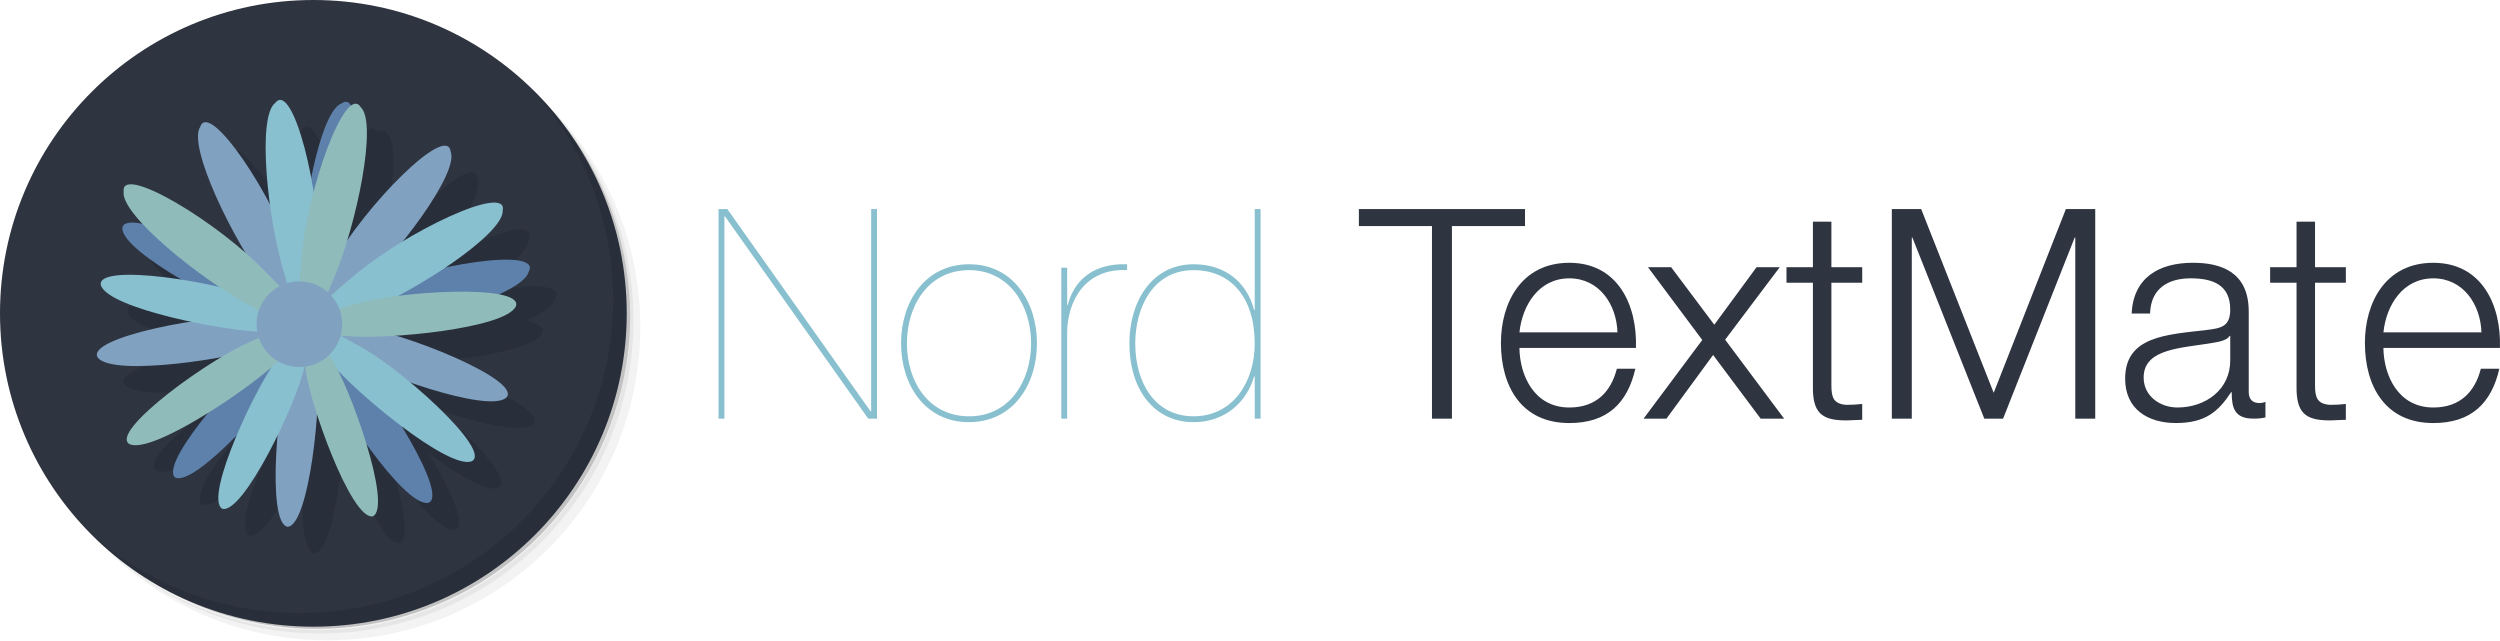
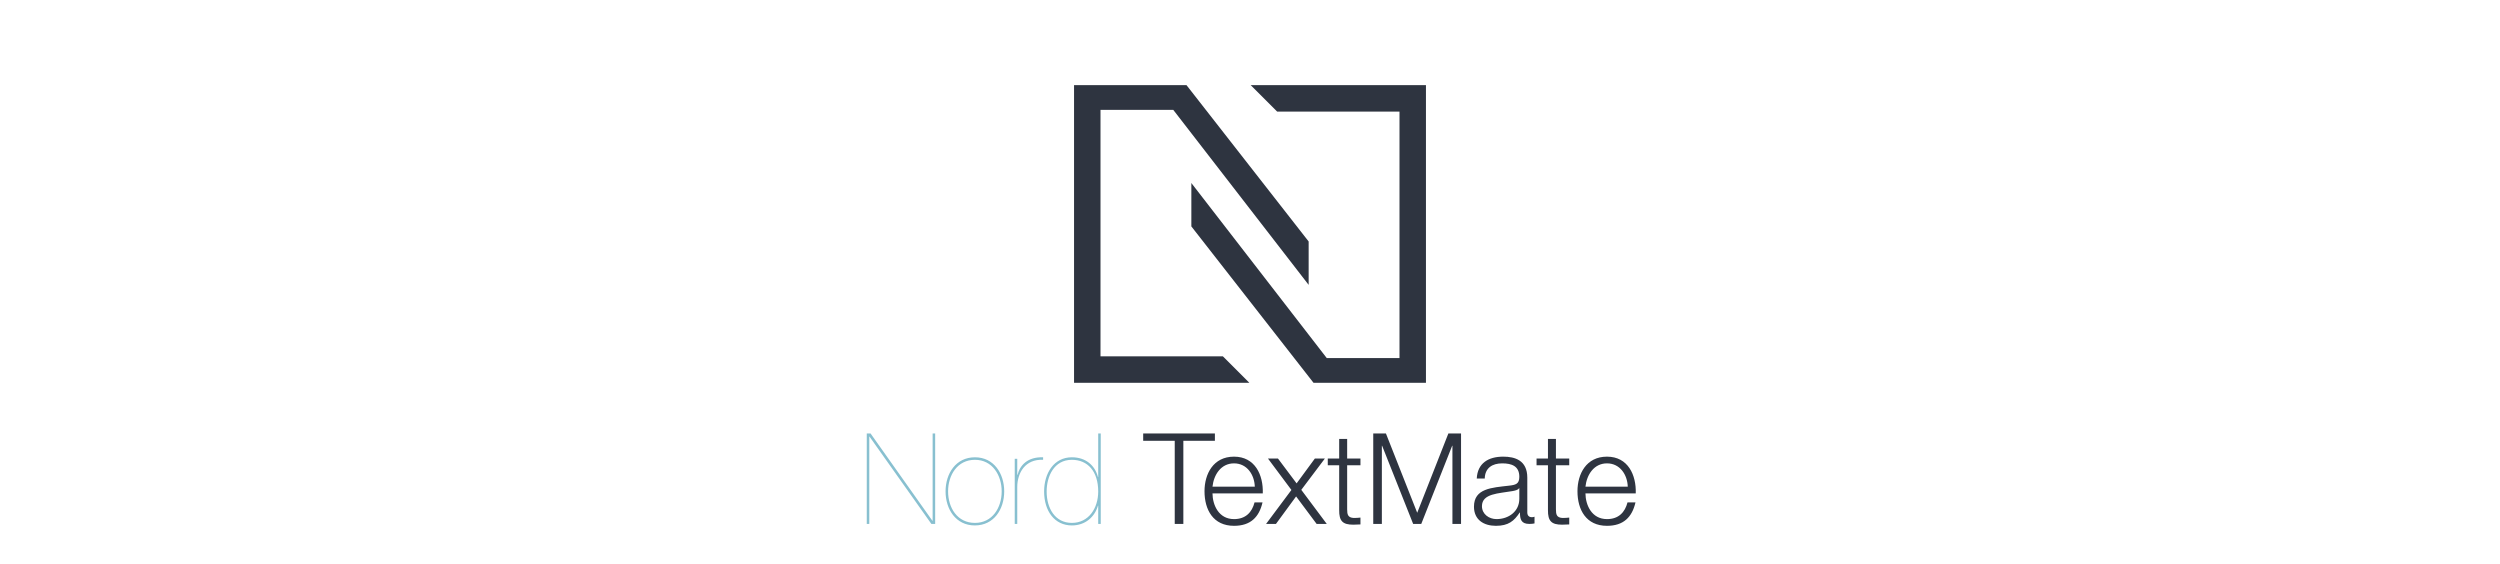
- <svg xmlns="http://www.w3.org/2000/svg" width="187.411" height="48" viewBox="0 0 187.411 48">
-   <path fill="none" d="M52.676 15.675h135.769v16.649H52.676z" />
-   <path fill="#88C0D0" d="M53.864 15.673h.66l10.738 15.161h.044V15.673h.44v15.71h-.66l-10.737-15.16h-.044v15.16h-.44v-15.71zm18.788 4.137c3.301 0 5.083 2.838 5.083 5.918 0 3.104-1.782 5.919-5.105 5.919-3.3 0-5.083-2.815-5.083-5.919.001-3.08 1.783-5.918 5.105-5.918zm0 11.398c3.015 0 4.643-2.618 4.643-5.479 0-2.816-1.628-5.479-4.643-5.479-3.058 0-4.665 2.663-4.665 5.479.001 2.86 1.607 5.479 4.665 5.479zm7.348.175h-.44v-11.31H80v2.794h.044c.418-1.672 1.738-3.146 4.444-3.059v.44C81.386 20.096 80 22.516 80 24.98v6.403zm14.059-15.71h.44v15.71h-.44v-3.169h-.044c-.572 1.98-2.222 3.433-4.533 3.433-2.992 0-4.818-2.485-4.818-5.896 0-3.168 1.694-5.941 4.818-5.941 2.398 0 4.005 1.386 4.533 3.433h.044v-7.57zm-4.577 4.577c-3.102 0-4.378 2.883-4.378 5.501 0 2.904 1.452 5.457 4.378 5.457 2.905 0 4.577-2.53 4.577-5.457 0-3.499-1.827-5.501-4.577-5.501z" />
-   <path fill="#2E3440" d="M101.868 15.673h12.454v1.276h-5.479v14.434h-1.496V16.949h-5.479v-1.276zm12.035 10.408c.021 2.024 1.078 4.467 3.74 4.467 2.024 0 3.124-1.188 3.564-2.905h1.386c-.594 2.575-2.09 4.071-4.95 4.071-3.608 0-5.127-2.772-5.127-6.007 0-2.993 1.519-6.007 5.127-6.007 3.652 0 5.104 3.19 4.994 6.381h-8.734zm7.349-1.166c-.066-2.09-1.364-4.049-3.608-4.049-2.267 0-3.521 1.98-3.74 4.049h7.348zm6.357.571l-4.07-5.456h1.737l3.235 4.313 3.168-4.313h1.738l-4.093 5.435 4.423 5.919h-1.76l-3.565-4.774-3.498 4.774h-1.716l4.401-5.898zm9.68-5.456h2.311v1.166h-2.311v7.657c0 .902.132 1.43 1.122 1.496.396 0 .792-.021 1.188-.066v1.188c-.418 0-.814.044-1.232.044-1.849 0-2.486-.615-2.464-2.553v-7.767h-1.98V20.03h1.98v-3.411h1.386v3.411zm4.531-4.357h2.2l5.436 13.774 5.412-13.774h2.2v15.71h-1.496V17.807h-.044l-5.368 13.576h-1.408l-5.392-13.576h-.044v13.576h-1.496v-15.71zm17.975 7.833c.132-2.663 2.002-3.807 4.599-3.807 2.002 0 4.181.616 4.181 3.652v6.028c0 .529.264.837.813.837.154 0 .33-.044.44-.089v1.167a3.86 3.86 0 0 1-.902.088c-1.408 0-1.628-.792-1.628-1.98h-.044c-.969 1.475-1.959 2.311-4.137 2.311-2.091 0-3.807-1.034-3.807-3.322 0-3.19 3.103-3.301 6.095-3.653 1.145-.132 1.782-.286 1.782-1.54 0-1.871-1.342-2.333-2.971-2.333-1.716 0-2.992.792-3.036 2.641h-1.385zm7.393 1.672h-.044c-.176.33-.792.44-1.166.507-2.354.418-5.281.396-5.281 2.617 0 1.387 1.232 2.245 2.531 2.245 2.112 0 3.982-1.343 3.96-3.564v-1.805zm6.357-5.148h2.311v1.166h-2.311v7.657c0 .902.132 1.43 1.122 1.496.396 0 .792-.021 1.188-.066v1.188c-.418 0-.814.044-1.232.044-1.849 0-2.486-.615-2.464-2.553v-7.767h-1.98V20.03h1.98v-3.411h1.386v3.411zm5.126 6.051c.021 2.024 1.078 4.467 3.74 4.467 2.024 0 3.124-1.188 3.564-2.905h1.386c-.594 2.575-2.09 4.071-4.95 4.071-3.608 0-5.127-2.772-5.127-6.007 0-2.993 1.519-6.007 5.127-6.007 3.652 0 5.104 3.19 4.994 6.381h-8.734zm7.349-1.166c-.066-2.09-1.364-4.049-3.608-4.049-2.267 0-3.521 1.98-3.74 4.049h7.348z" />
-   <path opacity=".05" d="M36.063 4.085c5.983 4.148 9.895 11.061 9.895 18.894 0 12.691-10.284 22.979-22.98 22.979-7.833 0-14.746-3.909-18.895-9.894a23.787 23.787 0 0 0 3.862 5.075 23.418 23.418 0 0 0 15.799 6.096c12.974 0 23.491-10.519 23.491-23.49a23.407 23.407 0 0 0-6.096-15.798 23.743 23.743 0 0 0-5.076-3.862zm5.076 3.862A23.398 23.398 0 0 1 47.491 24c0 12.973-10.517 23.49-23.491 23.49a23.399 23.399 0 0 1-16.054-6.351C12.194 45.371 18.039 48 24.51 48 37.483 48 48 37.483 48 24.511c0-6.47-2.63-12.317-6.861-16.564z" />
-   <path opacity=".1" d="M41.14 7.947a23.411 23.411 0 0 1 6.097 15.798c0 12.974-10.517 23.49-23.491 23.49a23.42 23.42 0 0 1-15.8-6.096 23.402 23.402 0 0 0 16.055 6.351c12.974 0 23.49-10.518 23.49-23.49 0-6.21-2.414-11.853-6.351-16.053z" />
-   <path opacity=".2" d="M30.896 1.404c8.799 3.221 15.064 11.66 15.064 21.58 0 12.69-10.285 22.979-22.979 22.979-9.915 0-18.355-6.265-21.571-15.063 4.008 12.338 17.259 19.093 29.598 15.085a23.488 23.488 0 0 0 16.234-22.234A23.489 23.489 0 0 0 30.9 1.409l-.004-.005z" />
-   <path fill="#2E3440" d="M23.491 0c12.974 0 23.491 10.516 23.491 23.489 0 12.974-10.517 23.49-23.491 23.49S0 36.463 0 23.489C0 10.516 10.517 0 23.491 0z" />
-   <path opacity=".1" d="M39.862 6.67a23.403 23.403 0 0 1 6.097 15.798c0 12.974-10.517 23.49-23.49 23.49a23.42 23.42 0 0 1-15.8-6.096c4.268 4.382 10.224 7.117 16.821 7.117 12.974 0 23.49-10.518 23.49-23.49 0-6.599-2.734-12.552-7.118-16.819z" />
-   <path opacity=".1" d="M35.404 22.048c2.408-1.618 4.316-3.313 4.279-4.246.353-1.535-3.71.003-7.474 2.281 2.207-2.756 3.99-5.7 3.575-6.724-.224-1.859-4.852 2.478-7.751 6.649 1.234-4.061 2.01-9.048 1.009-9.972-.196-.313-.445-.329-.724-.125-.18-.295-.417-.375-.717-.16-.875.324-1.704 2.736-2.27 5.58-.691-3.688-1.855-6.705-2.701-5.617-.883.664-.869 4.106-.396 7.604-2.054-3.889-4.746-7.298-5.234-5.801-.747 1.138 1.214 5.789 3.396 9.43-3.823-3.345-9.365-6.431-9.131-4.573-.077.541.487 1.41 1.412 2.408-.911-.187-1.501-.114-1.508.362.058.923 2.075 2.43 4.431 3.813-3.259-.511-6.321-.572-6.032.453.374 1.018 3.552 2.032 6.718 2.702-3.745.581-7.652 1.721-6.943 2.713.844 1.009 5.57.617 9.239-.051-3.602 2.153-8.133 5.814-6.869 6.521.889.412 3.398-.801 5.875-2.34-1.718 2.105-3.031 4.186-2.496 4.807.69.477 2.689-1.126 4.643-3.115-1.083 2.569-1.793 5.031-1.088 5.484.924.301 2.73-2.57 4.16-5.497-.281 3.245-.209 6.637.737 6.854 1.159-.035 1.975-4.748 2.218-8.431 1.128 3.514 3.062 7.889 4.195 7.642.731-.372.309-2.793-.479-5.395 1.705 2.366 3.563 4.44 4.542 4.398 1.058-.129-.18-2.932-1.908-5.744 2.185 1.645 4.354 2.926 5.229 2.623 1.12-.486-1.65-3.476-4.566-5.902 3.062 1.057 6.314 1.825 7.16 1.145 1.054-.991-4.218-3.445-8.233-4.663 3.72-.242 8.39-1.008 8.964-2.188.174-.443-.34-.737-1.253-.911 1.233-.57 2.083-1.159 2.218-1.688.679-1.198-2.556-1.109-6.227-.326z" />
-   <path fill="#5E81AC" d="M9.169 17.146c.116 1.837 7.979 5.985 10.86 6.868 1.209.44 1.824.599 2.25.693-.348.227-.813.525-1.734 1.263-2.155 1.422-8.527 8.546-7.453 9.795 1.356.937 7.769-6.15 8.957-8.442.637-.994.884-1.488 1.073-1.858.139.415.362 1.009.926 2.165 1.182 2.771 6.134 10.156 7.974 10.076 1.844-.223-3.279-8.574-5.832-10.928-.978-1.049-1.534-1.528-1.929-1.867.584.006 1.509-.018 3.147-.215 4.428-.424 11.801-2.664 12.223-4.319 1.065-1.882-7.504-.597-12.281 1.575-1.748.72-2.679 1.242-3.258 1.588.284-.612.705-1.593 1.236-3.406 1.657-4.979 2.033-13.637.273-12.379-1.602.593-3.053 8.162-3.007 12.61-.025 1.649.049 2.572.117 3.152-.378-.356-.914-.859-2.06-1.721-2.609-2.293-11.454-6.507-11.482-4.65z" />
-   <path fill="#81A1C1" d="M7.344 26.826c1.182 1.412 9.974.086 12.817-.91 1.234-.363 1.822-.6 2.222-.777-.146.389-.344.904-.647 2.045-.892 2.423-1.797 11.938-.191 12.307 1.647-.05 2.607-9.56 2.204-12.109-.076-1.178-.171-1.722-.238-2.132.358.251.889.597 2.029 1.193 2.596 1.53 10.962 4.539 12.396 3.384 1.353-1.272-7.726-4.959-11.176-5.339-1.41-.265-2.143-.321-2.661-.359.473-.342 1.206-.909 2.406-2.04 3.314-2.968 7.921-9.145 7.28-10.727-.258-2.147-6.396 3.97-8.954 8.552-.98 1.617-1.42 2.588-1.681 3.211-.135-.661-.377-1.7-1.025-3.477-1.618-4.991-6.451-12.185-7.122-10.128-.937 1.427 2.383 8.382 5.058 11.937.958 1.343 1.566 2.042 1.964 2.469-.516-.063-1.245-.15-2.679-.164-3.461-.3-13.082 1.554-12.002 3.064z" />
-   <path fill="#88C0D0" d="M7.569 21.412c.635 1.728 9.356 3.455 12.37 3.479 1.284.076 1.918.053 2.354.021-.269.316-.63.734-1.301 1.705-1.658 1.979-5.729 10.625-4.343 11.517 1.568.51 5.688-8.114 6.171-10.65.326-1.134.421-1.679.497-2.087.251.358.634.863 1.505 1.811 1.925 2.318 8.781 7.979 10.52 7.378 1.704-.74-5.592-7.28-8.711-8.806-1.237-.727-1.907-1.027-2.382-1.238.561-.163 1.442-.448 2.955-1.106 4.123-1.672 10.548-5.926 10.479-7.632.484-2.108-7.362 1.572-11.319 5.019-1.47 1.189-2.212 1.955-2.669 2.453.097-.668.22-1.728.211-3.619.166-5.244-1.948-13.649-3.275-11.941-1.365 1.027-.593 8.694.721 12.944.448 1.588.783 2.451 1.013 2.988-.464-.234-1.121-.563-2.466-1.061-3.154-1.451-12.835-2.962-12.33-1.175z" />
-   <path fill="#8FBCBB" d="M9.714 33.297c1.67.772 9.059-4.173 11.206-6.286.962-.855 1.394-1.32 1.68-1.65.034.414.075.965.286 2.125.227 2.572 3.462 11.566 5.073 11.216 1.469-.748-1.716-9.76-3.167-11.895-.571-1.032-.888-1.485-1.124-1.827.431.075 1.059.162 2.345.216 3 .278 11.851-.567 12.656-2.222.682-1.728-9.103-1.194-12.386-.067-1.388.361-2.075.623-2.56.808.283-.511.702-1.335 1.307-2.871 1.734-4.097 3.27-11.649 2.015-12.807-1.149-1.833-4.094 6.317-4.456 11.553-.198 1.88-.181 2.947-.152 3.621-.404-.541-1.066-1.376-2.409-2.708-3.591-3.826-11.029-8.274-10.759-6.128-.239 1.69 5.728 6.567 9.662 8.643 1.439.806 2.287 1.179 2.829 1.396-.493.163-1.19.395-2.494.993-3.259 1.208-11.173 6.983-9.552 7.89z" />
-   <circle fill="#81A1C1" cx="22.445" cy="24.303" r="3.211" />
+ <svg xmlns="http://www.w3.org/2000/svg" width="888" height="200" viewBox="0 0 888 200">
+   <path fill="none" d="M305.442 153.966h277.115v33.796H305.442z" />
+   <path fill="#88C0D0" d="M307.872 153.967h1.35l21.959 31.004h.09v-31.004h.9v32.129h-1.35l-21.959-31.004h-.09v31.004h-.9v-32.129zm38.43 8.46c6.75 0 10.395 5.805 10.395 12.104 0 6.345-3.645 12.104-10.44 12.104-6.75 0-10.395-5.76-10.395-12.104 0-6.3 3.645-12.104 10.44-12.104zm0 23.308c6.165 0 9.495-5.354 9.495-11.204 0-5.76-3.33-11.205-9.495-11.205-6.255 0-9.54 5.445-9.54 11.205 0 5.85 3.285 11.204 9.54 11.204zm15.03.361h-.9v-23.129h.9v5.715h.09c.855-3.42 3.555-6.435 9.09-6.255v.899c-6.345-.314-9.18 4.636-9.18 9.675v13.095zm28.753-32.129h.9v32.129h-.9v-6.479h-.09c-1.17 4.05-4.545 7.02-9.27 7.02-6.12 0-9.855-5.085-9.855-12.06 0-6.479 3.465-12.149 9.855-12.149 4.905 0 8.189 2.835 9.27 7.02h.09v-15.481zm-9.359 9.359c-6.345 0-8.955 5.896-8.955 11.25 0 5.939 2.97 11.159 8.955 11.159 5.939 0 9.359-5.175 9.359-11.159 0-7.154-3.734-11.25-9.359-11.25z" />
+   <path fill="#2E3440" d="M406.061 153.967h25.469v2.61h-11.205v29.519h-3.06v-29.519H406.06v-2.61zm24.615 21.284c.045 4.14 2.205 9.135 7.65 9.135 4.14 0 6.39-2.43 7.29-5.939h2.834c-1.215 5.265-4.274 8.324-10.124 8.324-7.38 0-10.485-5.67-10.485-12.284 0-6.12 3.105-12.284 10.485-12.284 7.469 0 10.44 6.524 10.215 13.049h-17.865zm15.029-2.385c-.135-4.274-2.79-8.279-7.379-8.279-4.635 0-7.2 4.05-7.65 8.279h15.029zm13.006 1.17l-8.326-11.159h3.555l6.615 8.819 6.48-8.819h3.555l-8.369 11.114 9.045 12.104h-3.602l-7.289-9.765-7.154 9.765h-3.51l9-12.059zm19.799-11.159h4.725v2.385h-4.725v15.659c0 1.845.27 2.925 2.295 3.06.811 0 1.619-.045 2.43-.135v2.43c-.855 0-1.664.09-2.52.09-3.779 0-5.084-1.26-5.039-5.22v-15.884h-4.051v-2.385h4.051v-6.975h2.834v6.975zm9.269-8.91h4.5l11.115 28.169 11.068-28.169h4.5v32.129h-3.061v-27.764h-.09l-10.979 27.764h-2.881l-11.023-27.764h-.09v27.764h-3.061v-32.129zm36.764 16.019c.271-5.444 4.096-7.784 9.406-7.784 4.094 0 8.549 1.26 8.549 7.469v12.33c0 1.08.539 1.71 1.664 1.71.316 0 .676-.09.9-.18v2.385c-.629.135-1.08.18-1.844.18-2.881 0-3.33-1.62-3.33-4.05h-.09c-1.98 3.015-4.006 4.725-8.461 4.725-4.273 0-7.783-2.114-7.783-6.795 0-6.524 6.344-6.749 12.463-7.47 2.34-.27 3.645-.585 3.645-3.149 0-3.825-2.744-4.77-6.074-4.77-3.51 0-6.119 1.619-6.209 5.399h-2.836zm15.119 3.42h-.09c-.359.675-1.619.9-2.385 1.035-4.814.854-10.799.81-10.799 5.354 0 2.835 2.52 4.59 5.174 4.59 4.32 0 8.146-2.745 8.1-7.29v-3.689zm13.006-10.529h4.725v2.385h-4.725v15.659c0 1.845.27 2.925 2.295 3.06.811 0 1.619-.045 2.43-.135v2.43c-.855 0-1.664.09-2.52.09-3.779 0-5.084-1.26-5.039-5.22v-15.884h-4.051v-2.385h4.051v-6.975h2.834v6.975zm10.484 12.374c.045 4.14 2.205 9.135 7.65 9.135 4.139 0 6.389-2.43 7.289-5.939h2.834c-1.215 5.265-4.273 8.324-10.123 8.324-7.381 0-10.484-5.67-10.484-12.284 0-6.12 3.104-12.284 10.484-12.284 7.469 0 10.439 6.524 10.215 13.049h-17.865zm15.03-2.385c-.135-4.274-2.789-8.279-7.379-8.279-4.635 0-7.201 4.05-7.65 8.279h15.029z" />
+   <g fill="#2E3440">
+     <path d="M466.56 135.966l-43.392-55.545V65.009l48.091 62.172h25.844V39.636h-43.465l-9.396-9.399h62.257v105.729z" />
+     <path d="M421.44 30.237l43.393 55.541v15.41l-48.091-62.167h-25.843v87.544h43.463l9.399 9.401H381.5V30.237z" />
+   </g>
</svg>
